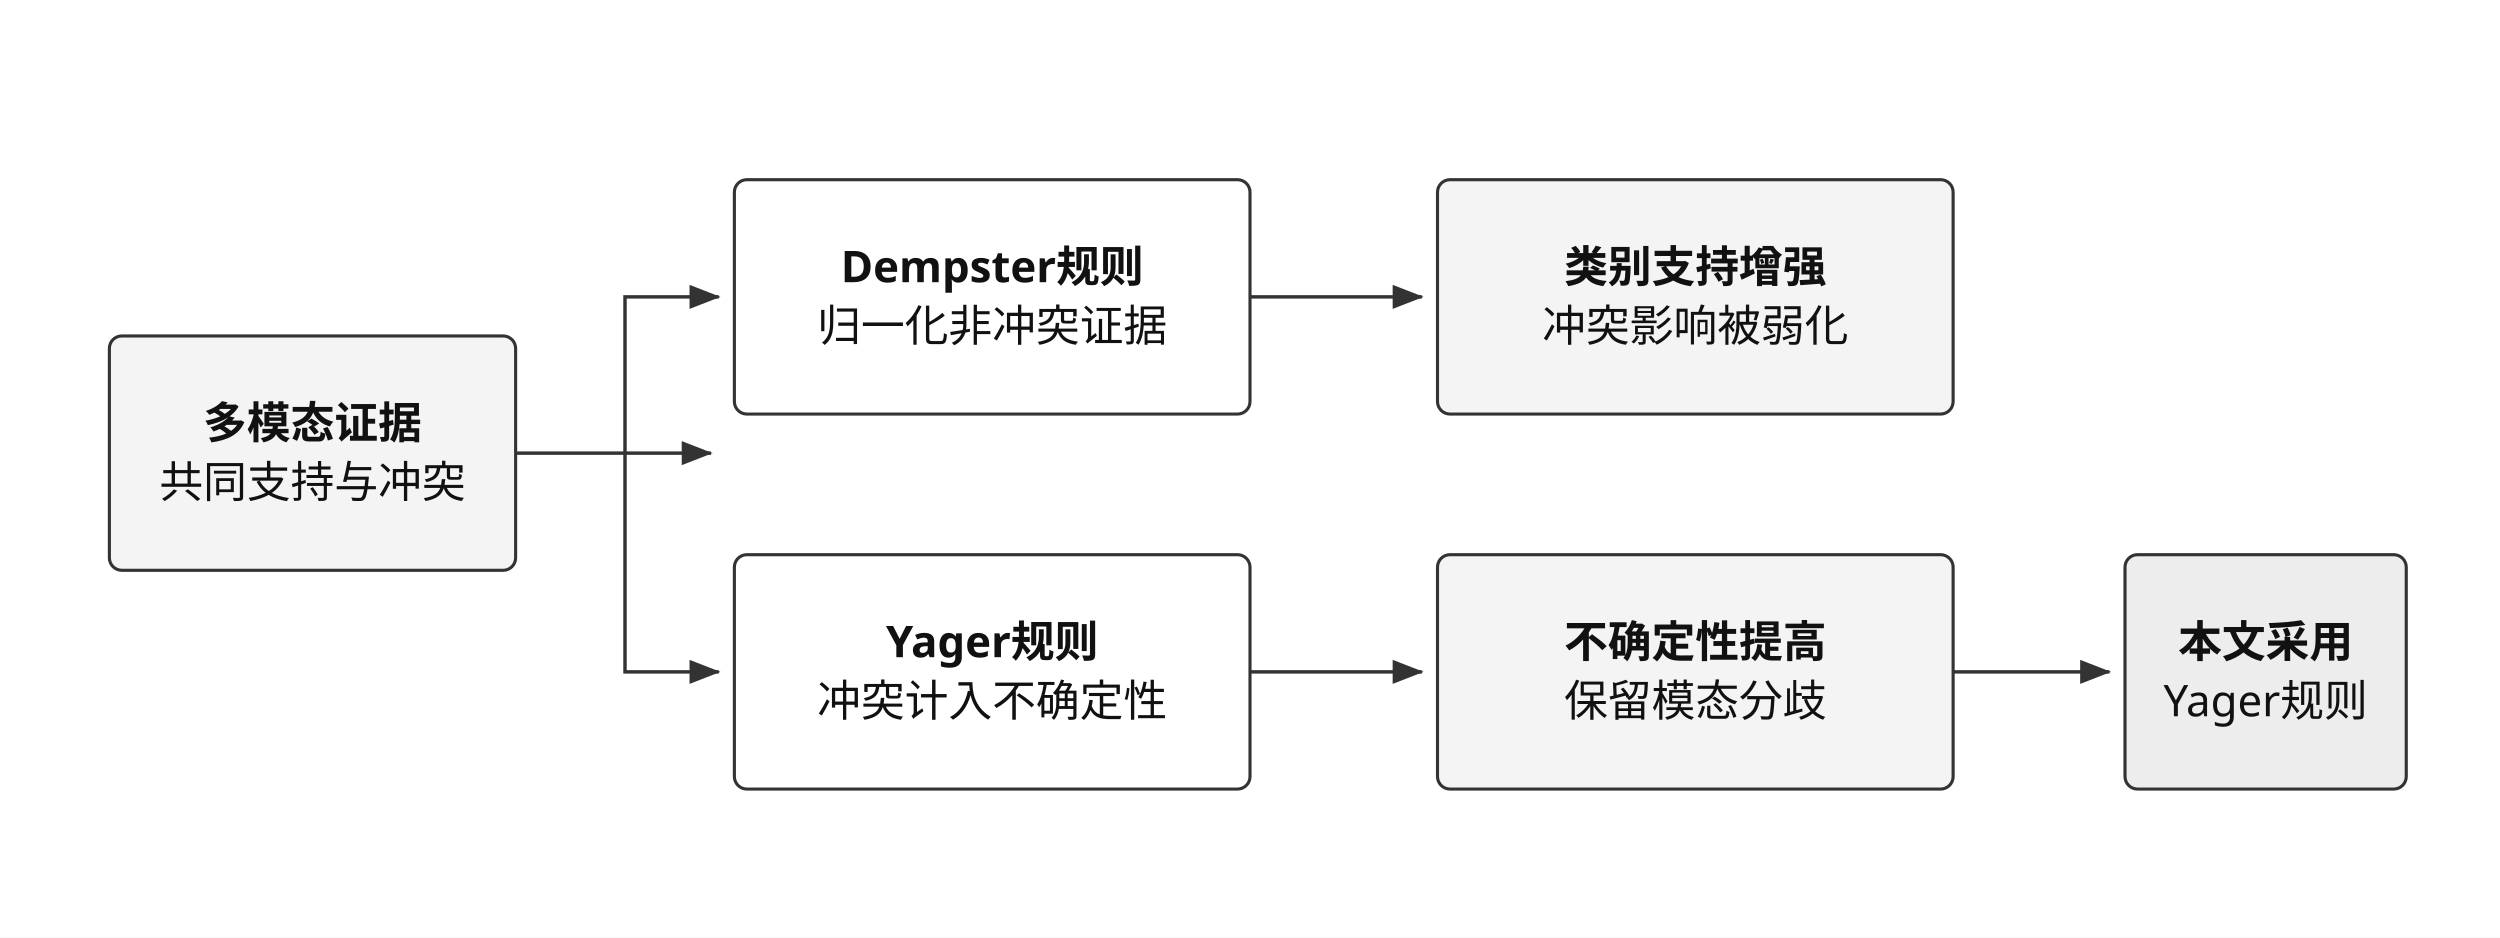
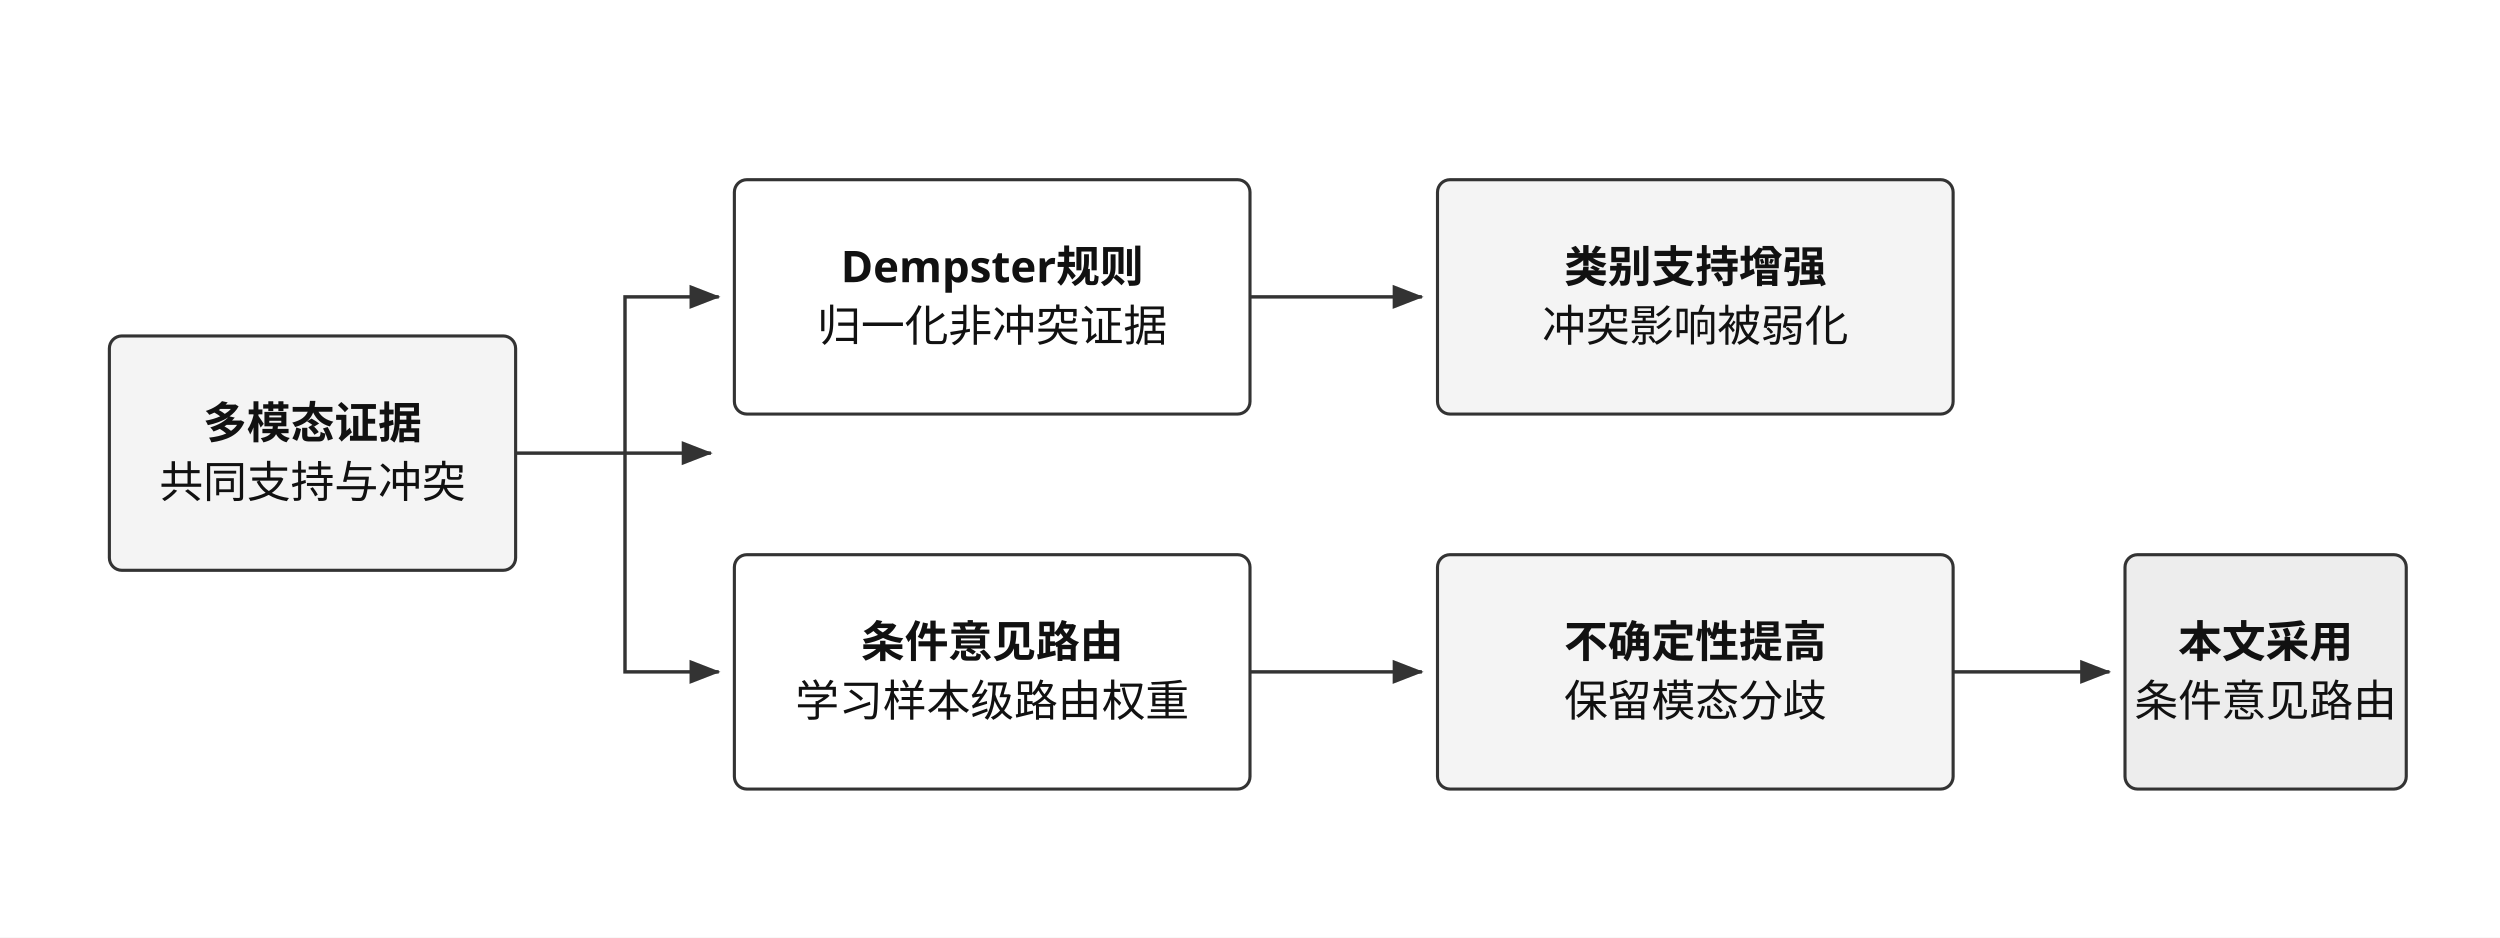
<svg xmlns="http://www.w3.org/2000/svg" width="1600" height="600" viewBox="0 0 1600 600">
  <defs>
    <marker id="arrow" markerWidth="10" markerHeight="10" refX="8.5" refY="3.5" orient="auto" markerUnits="strokeWidth">
      <path d="M0,0 L9,3.5 L0,7 Z" fill="#333333" />
    </marker>
  </defs>
  <rect width="100%" height="100%" fill="#FFFFFF" />
  <rect x="70" y="215" width="260" height="150" rx="8" fill="#F4F4F4" stroke="#333333" stroke-width="2" />
  <text x="200.0" y="280.62" text-anchor="middle" font-family="SimSun, 'Microsoft YaHei', sans-serif" font-size="28" font-weight="600" fill="#111111">多模态证据</text>
  <text x="200.0" y="318.42" text-anchor="middle" font-family="SimSun, 'Microsoft YaHei', sans-serif" font-size="28" font-weight="400" fill="#111111">共同支持与冲突</text>
  <line x1="330" y1="290" x2="455" y2="290" stroke="#333333" stroke-width="2.2" marker-end="url(#arrow)" />
  <rect x="470" y="115" width="330" height="150" rx="8" fill="#FFFFFF" stroke="#333333" stroke-width="2" />
  <text x="635.0" y="180.62" text-anchor="middle" font-family="SimSun, 'Microsoft YaHei', sans-serif" font-size="28" font-weight="600" fill="#111111">Dempster规则</text>
  <text x="635.0" y="218.42" text-anchor="middle" font-family="SimSun, 'Microsoft YaHei', sans-serif" font-size="28" font-weight="400" fill="#111111">归一化非冲突证据</text>
  <rect x="470" y="355" width="330" height="150" rx="8" fill="#FFFFFF" stroke="#333333" stroke-width="2" />
-   <text x="635.0" y="420.62" text-anchor="middle" font-family="SimSun, 'Microsoft YaHei', sans-serif" font-size="28" font-weight="600" fill="#111111">Yager规则</text>
-   <text x="635.0" y="458.42" text-anchor="middle" font-family="SimSun, 'Microsoft YaHei', sans-serif" font-size="28" font-weight="400" fill="#111111">冲突计入不确定性</text>
+   <text x="635.0" y="420.62" text-anchor="middle" font-family="SimSun, 'Microsoft YaHei', sans-serif" font-size="28" font-weight="600" fill="#111111">条件意见路由</text>
+   <text x="635.0" y="458.42" text-anchor="middle" font-family="SimSun, 'Microsoft YaHei', sans-serif" font-size="28" font-weight="400" fill="#111111">学习样本级路由权重</text>
  <polyline points="400,290 400,190 460,190" fill="none" stroke="#333333" stroke-width="2.2" marker-end="url(#arrow)" />
  <polyline points="400,290 400,430 460,430" fill="none" stroke="#333333" stroke-width="2.2" marker-end="url(#arrow)" />
  <rect x="920" y="115" width="330" height="150" rx="8" fill="#F4F4F4" stroke="#333333" stroke-width="2" />
  <text x="1085.0" y="180.62" text-anchor="middle" font-family="SimSun, 'Microsoft YaHei', sans-serif" font-size="28" font-weight="600" fill="#111111">类别支持增强</text>
  <text x="1085.0" y="218.42" text-anchor="middle" font-family="SimSun, 'Microsoft YaHei', sans-serif" font-size="28" font-weight="400" fill="#111111">冲突影响被弱化</text>
  <rect x="920" y="355" width="330" height="150" rx="8" fill="#F4F4F4" stroke="#333333" stroke-width="2" />
  <text x="1085.0" y="420.62" text-anchor="middle" font-family="SimSun, 'Microsoft YaHei', sans-serif" font-size="28" font-weight="600" fill="#111111">不确定性提高</text>
  <text x="1085.0" y="458.42" text-anchor="middle" font-family="SimSun, 'Microsoft YaHei', sans-serif" font-size="28" font-weight="400" fill="#111111">保留模态分歧</text>
  <line x1="800" y1="190" x2="910" y2="190" stroke="#333333" stroke-width="2.2" marker-end="url(#arrow)" />
  <line x1="800" y1="430" x2="910" y2="430" stroke="#333333" stroke-width="2.2" marker-end="url(#arrow)" />
  <rect x="1360" y="355" width="180" height="150" rx="8" fill="#EDEDED" stroke="#333333" stroke-width="2" />
  <text x="1450.0" y="420.62" text-anchor="middle" font-family="SimSun, 'Microsoft YaHei', sans-serif" font-size="28" font-weight="600" fill="#111111">本文采用</text>
-   <text x="1450.0" y="458.42" text-anchor="middle" font-family="SimSun, 'Microsoft YaHei', sans-serif" font-size="28" font-weight="400" fill="#111111">Yager规则</text>
+   <text x="1450.0" y="458.42" text-anchor="middle" font-family="SimSun, 'Microsoft YaHei', sans-serif" font-size="28" font-weight="400" fill="#111111">条件意见路由</text>
  <line x1="1250" y1="430" x2="1350" y2="430" stroke="#333333" stroke-width="2.2" marker-end="url(#arrow)" />
</svg>
